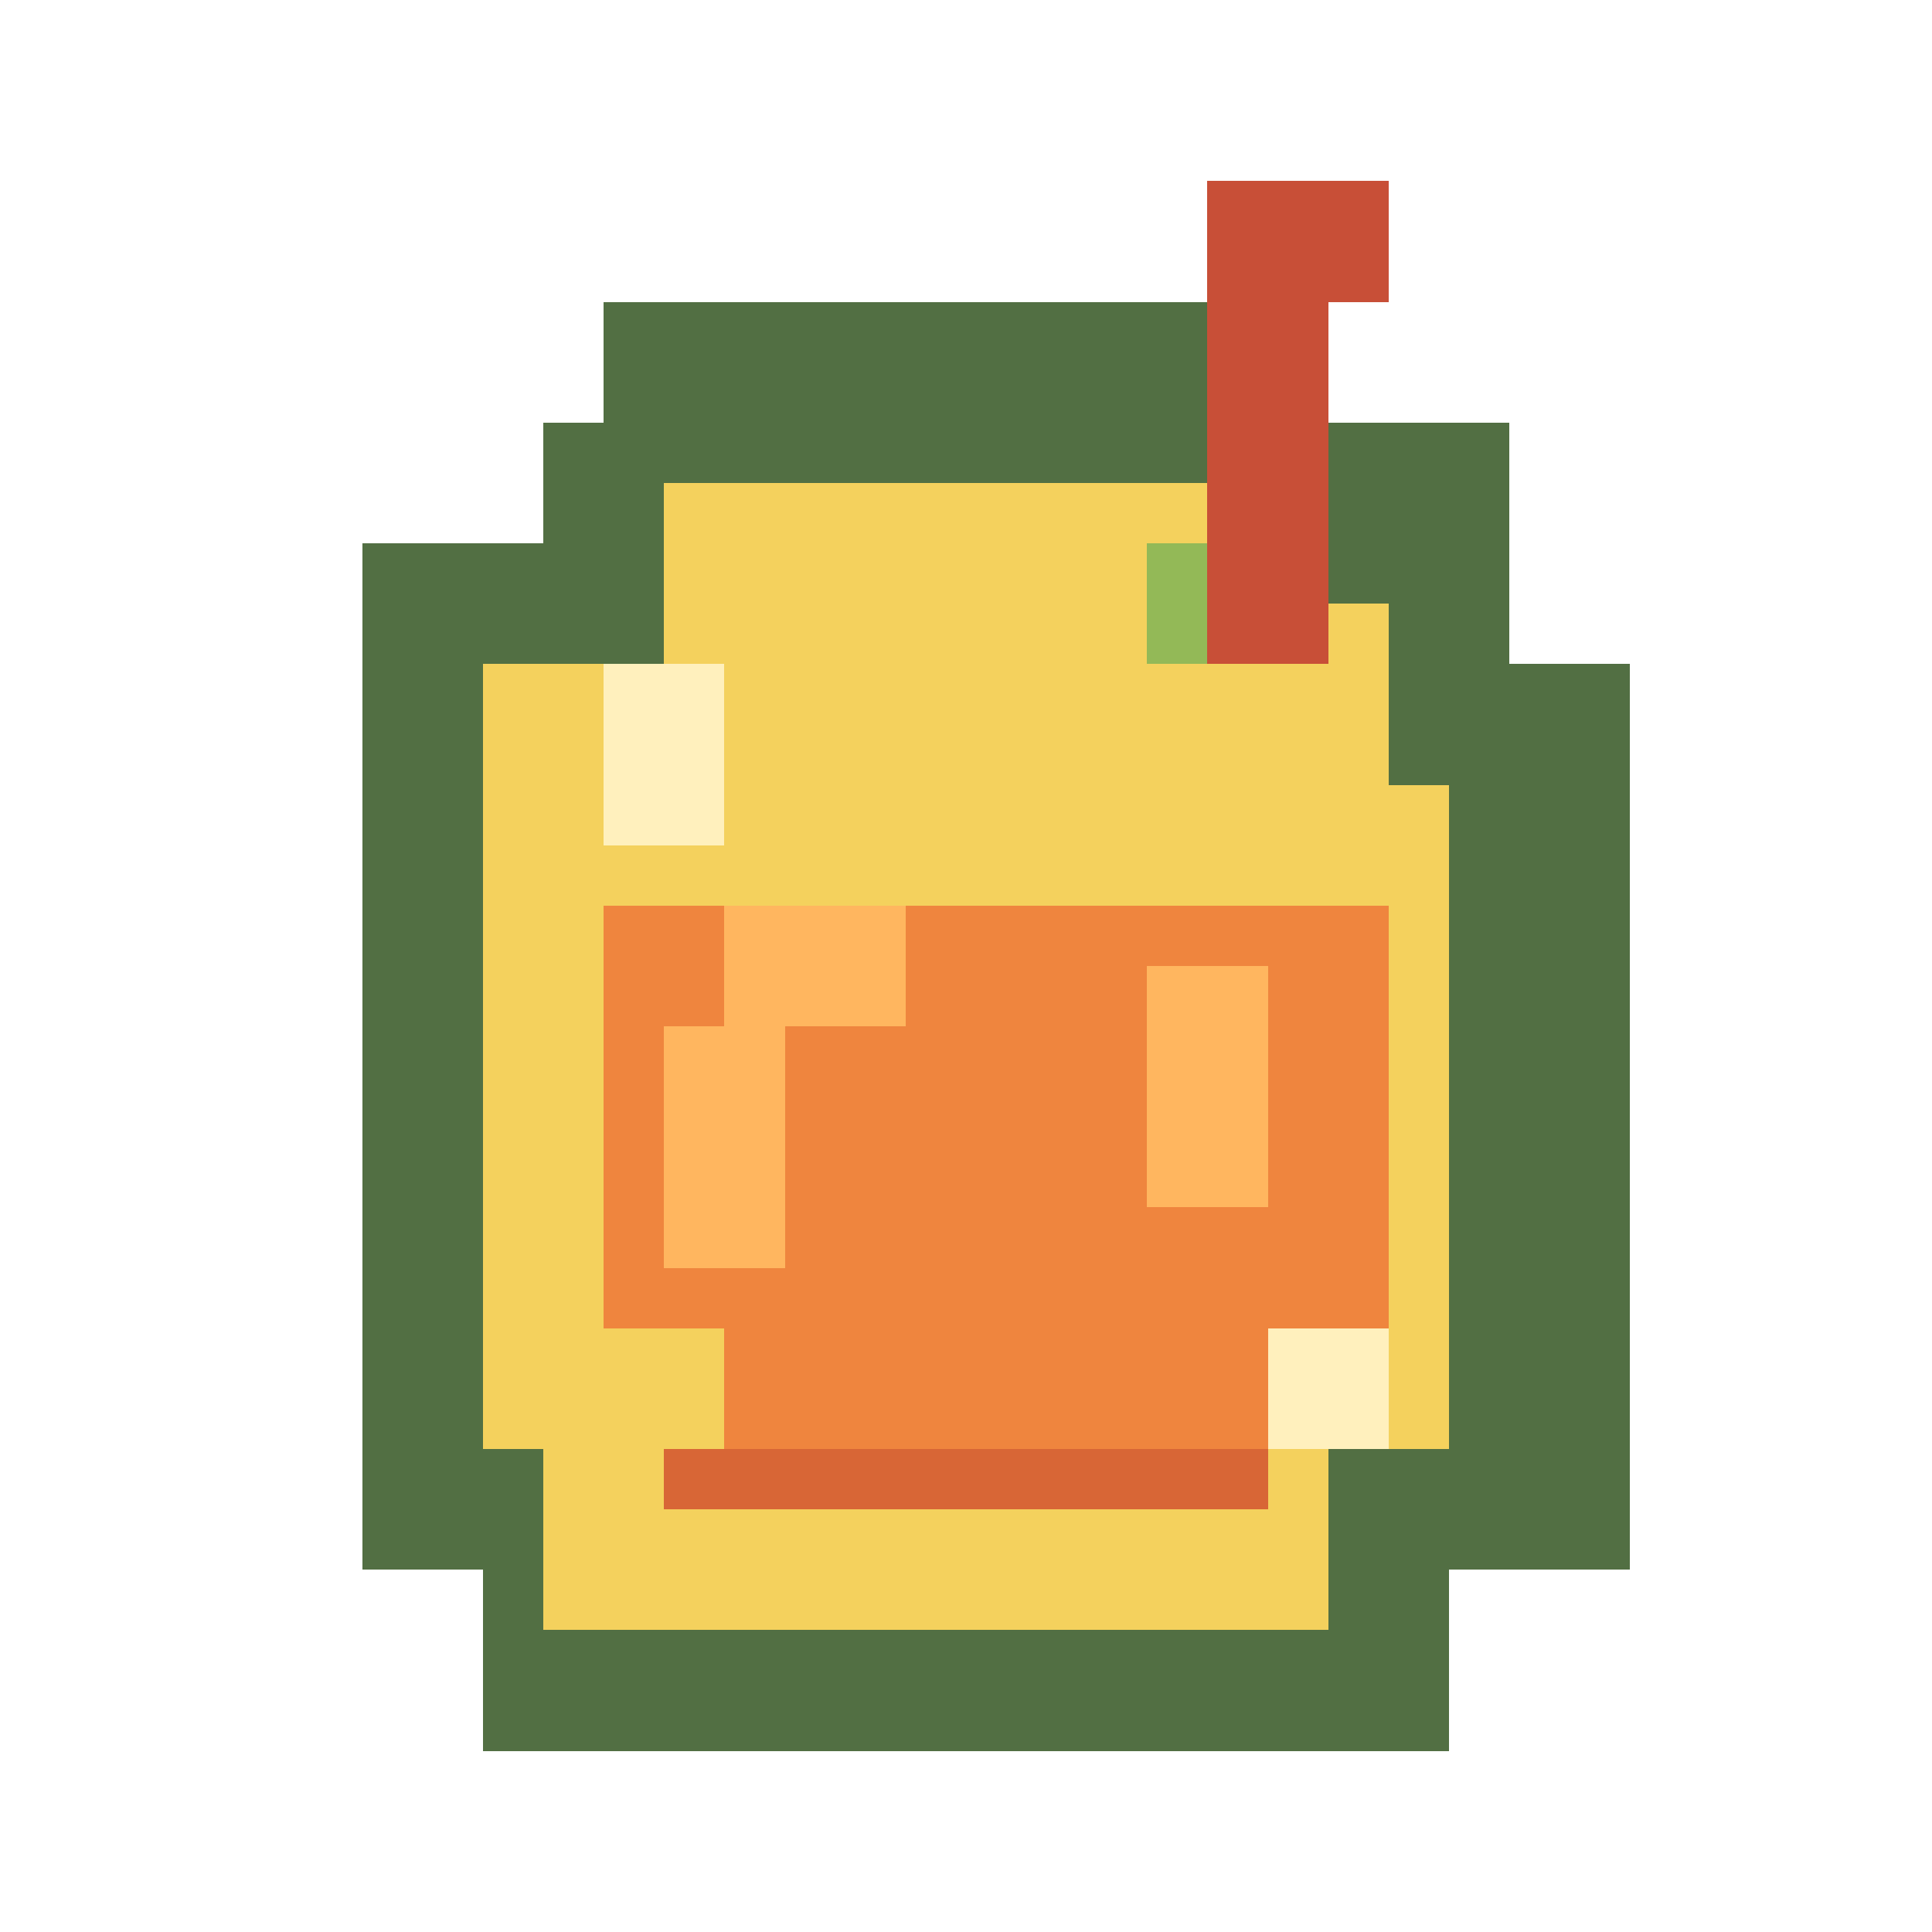
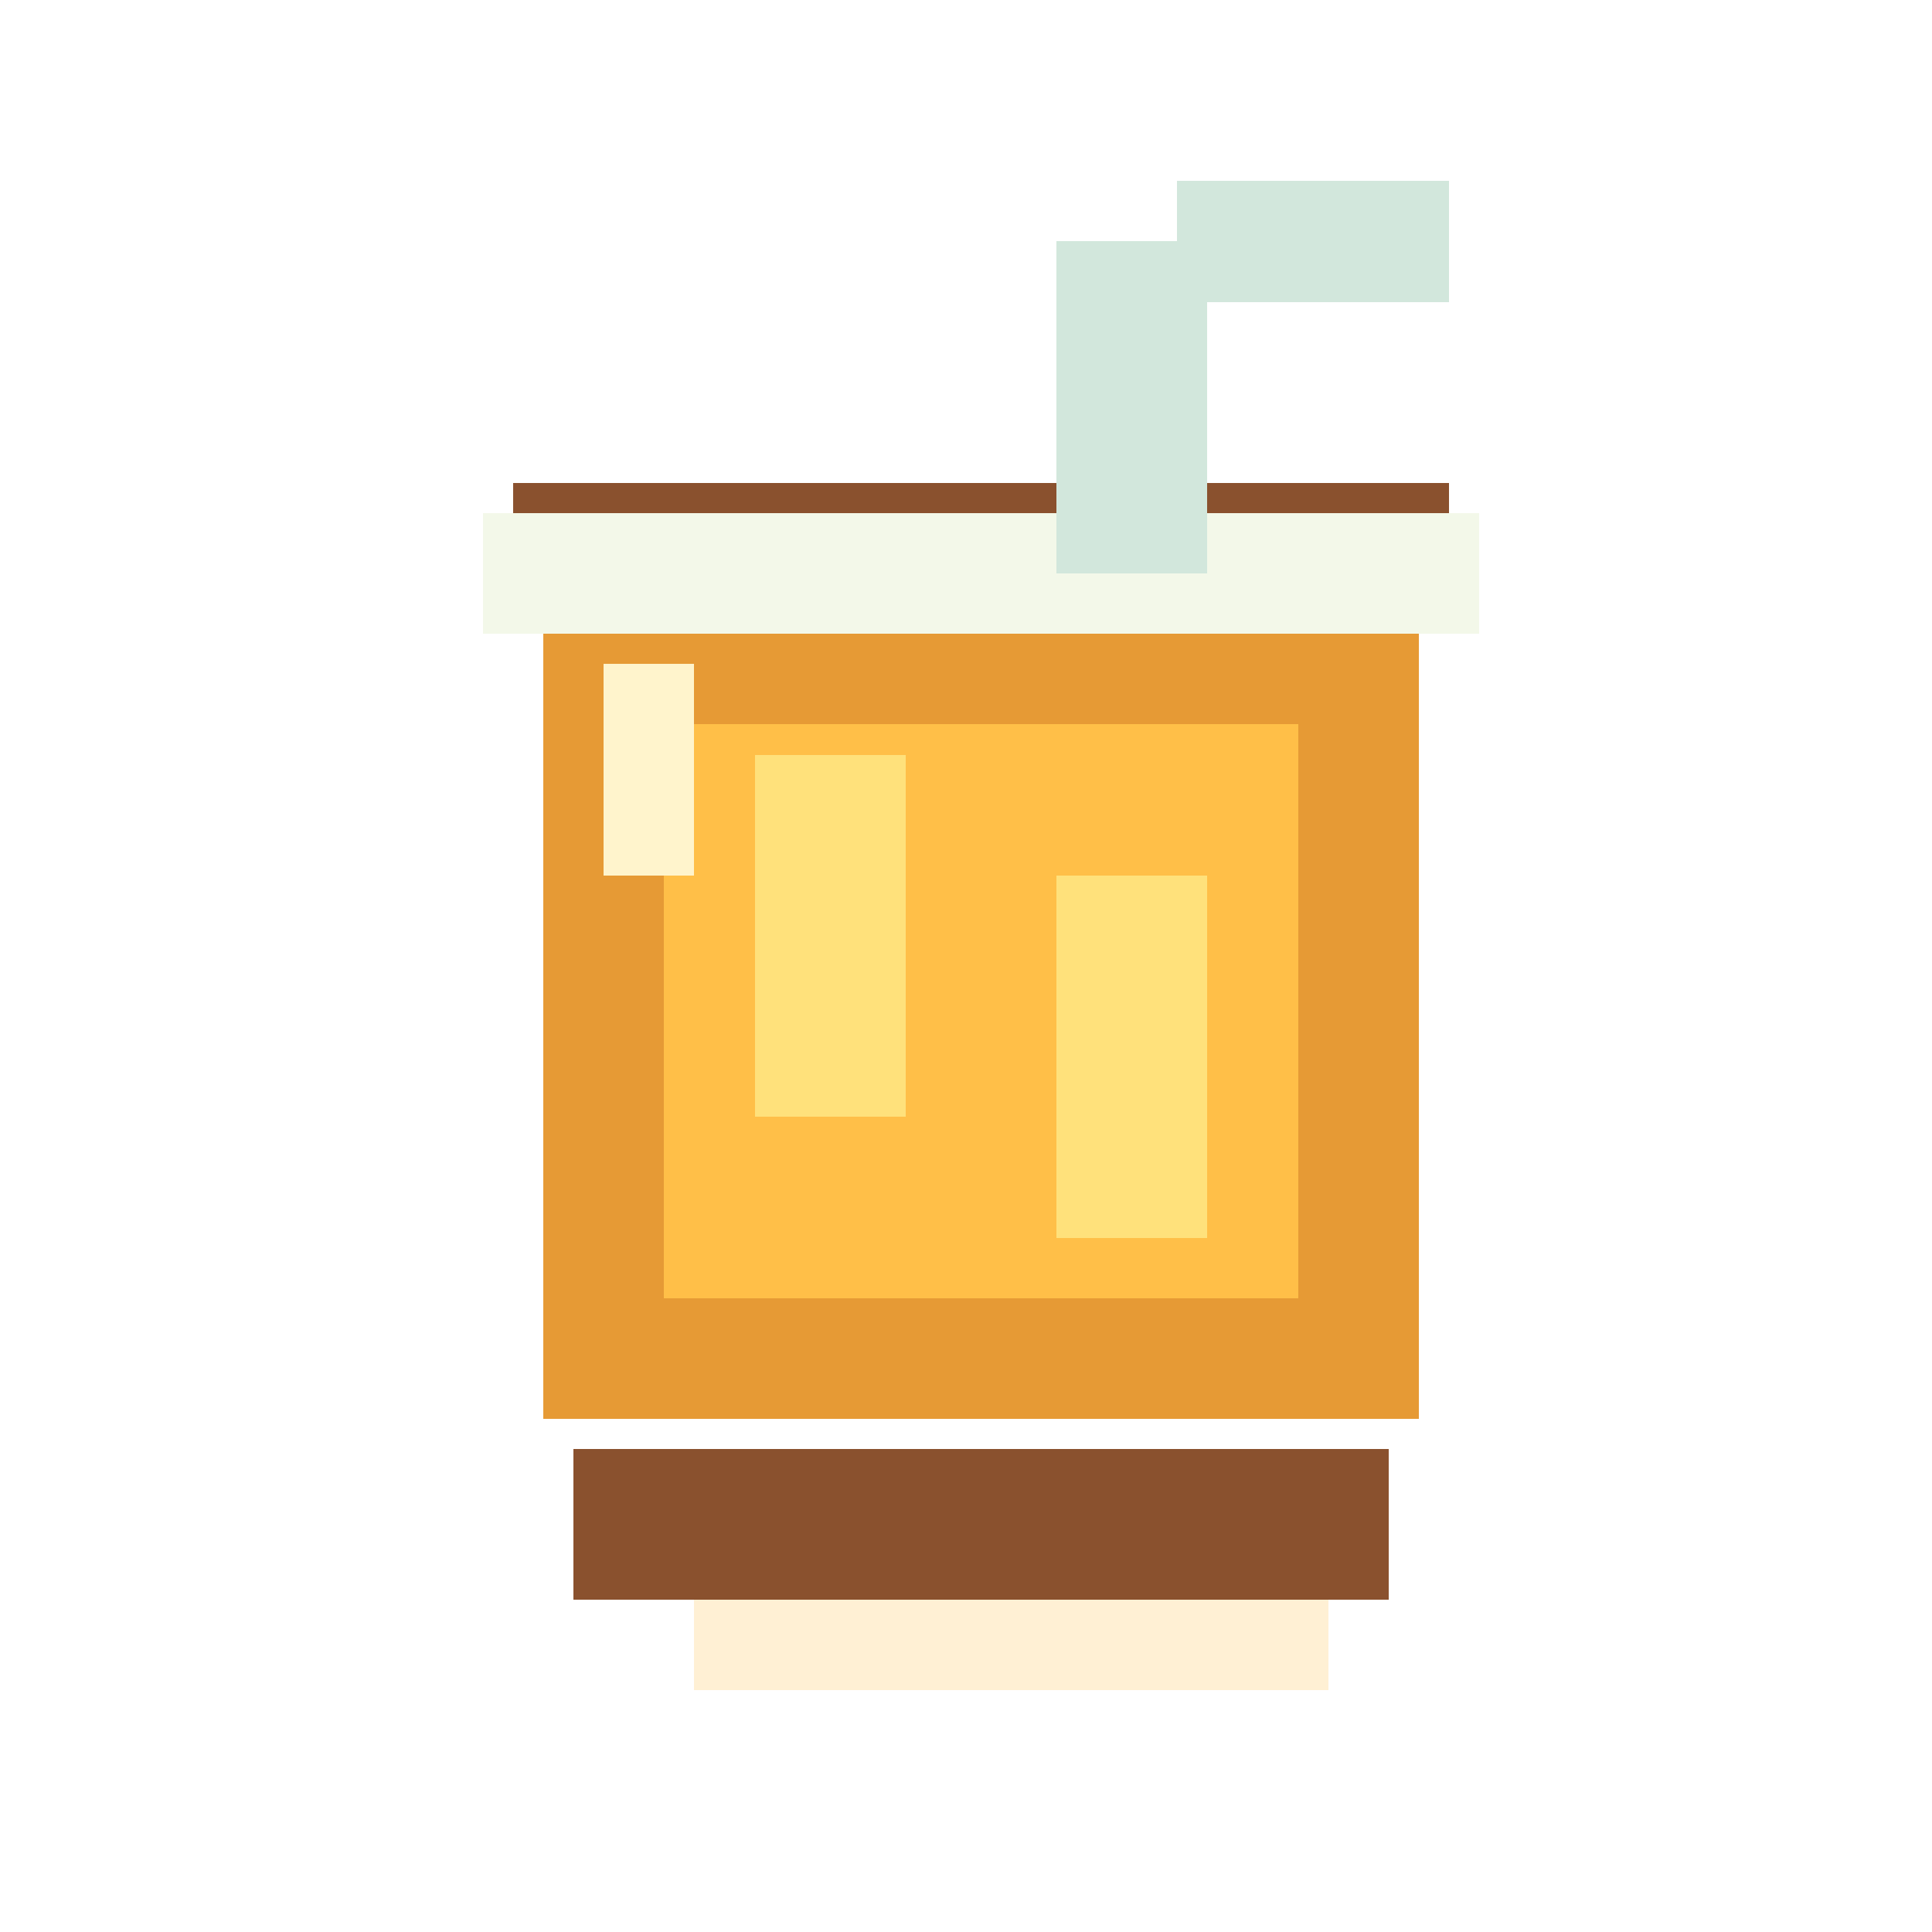
- <svg xmlns="http://www.w3.org/2000/svg" viewBox="0 0 32 32" shape-rendering="crispEdges">
-   <path fill="#526f43" d="M10 5h12v2h3v4h2v15h-3v3H8v-3H6V9h3V7h1z" />
-   <path fill="#f4d15d" d="M11 8h10v2h2v3h1v11h-2v3H9v-3H8V11h3z" />
-   <path fill="#ef853e" d="M10 15h13v7h-2v2h-9v-2h-2z" />
-   <path fill="#ffb65f" d="M12 15h3v2h-2v4h-2v-4h1zm7 1h2v4h-2z" />
-   <path fill="#93b957" d="M19 9h3v2h-3z" />
-   <path fill="#c84f37" d="M20 3h3v2h-1v6h-2z" />
-   <path fill="#fff0bd" d="M10 11h2v3h-2zm11 11h2v2h-2z" />
-   <path fill="#d86636" d="M11 24h10v1H11z" />
+ <svg xmlns="http://www.w3.org/2000/svg" viewBox="0 0 64 64" shape-rendering="crispEdges">
+   <path fill="#8a512e" d="M17 16h31v5H17zM19 48h27v5H19z" />
+   <path fill="#e69a35" d="M18 21h29v26H18z" />
+   <path fill="#ffbf48" d="M22 24h21v19H22z" />
+   <path fill="#ffe17b" d="M25 25h5v12h-5zM35 29h5v12h-5z" />
+   <path fill="#f3f8e9" d="M16 17h33v4H16z" />
+   <path fill="#d2e7dc" d="M35 8h5v11h-5zM39 6h9v4h-9z" />
+   <path fill="#fff4cc" d="M20 22h3v7h-3z" />
+   <path fill="#fff0d4" d="M23 53h21v3H23z" />
</svg>
